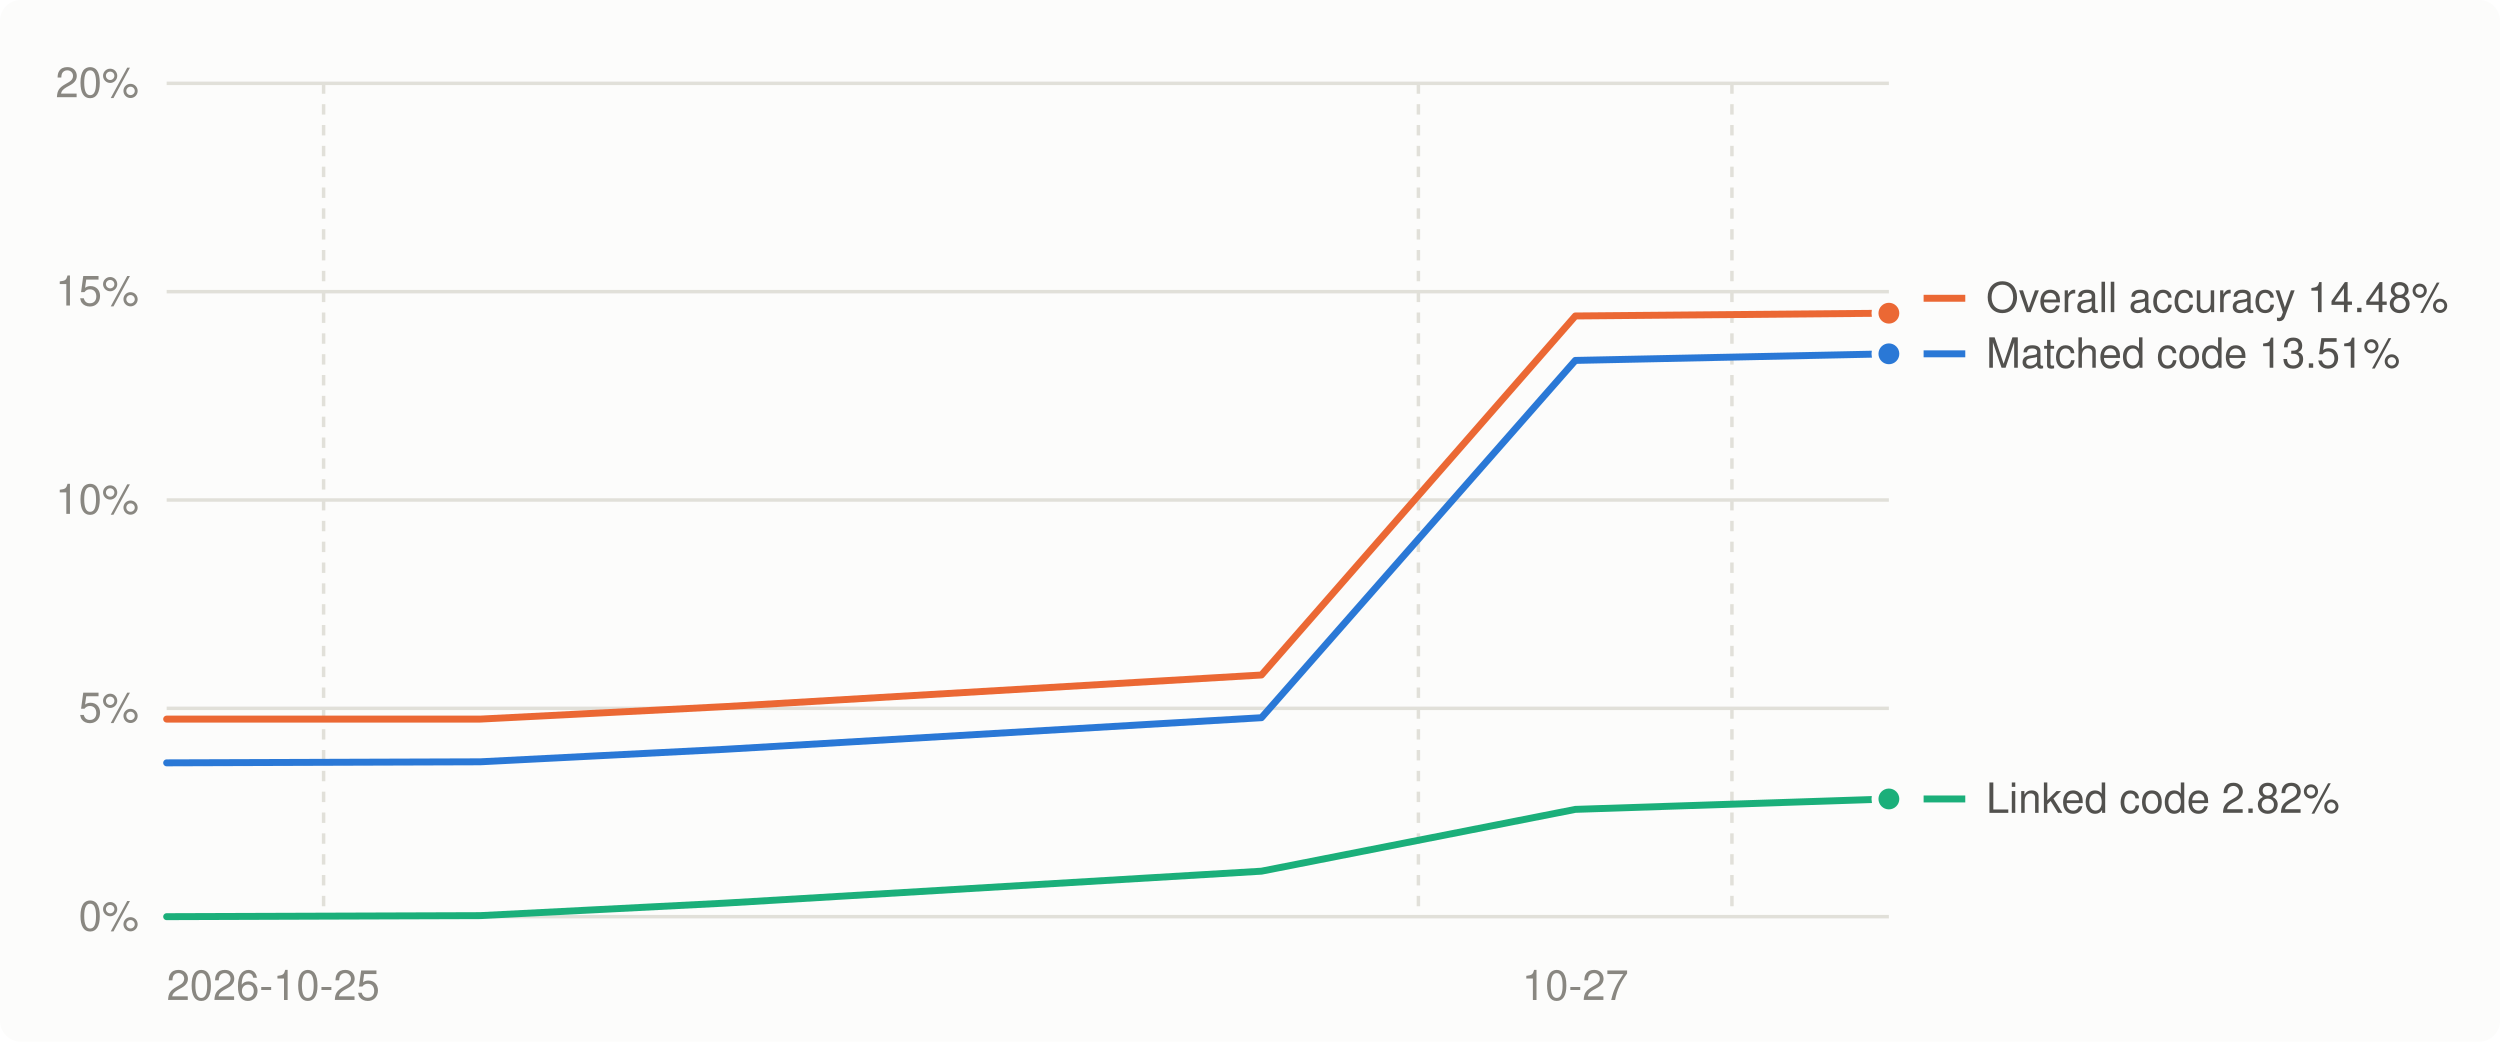
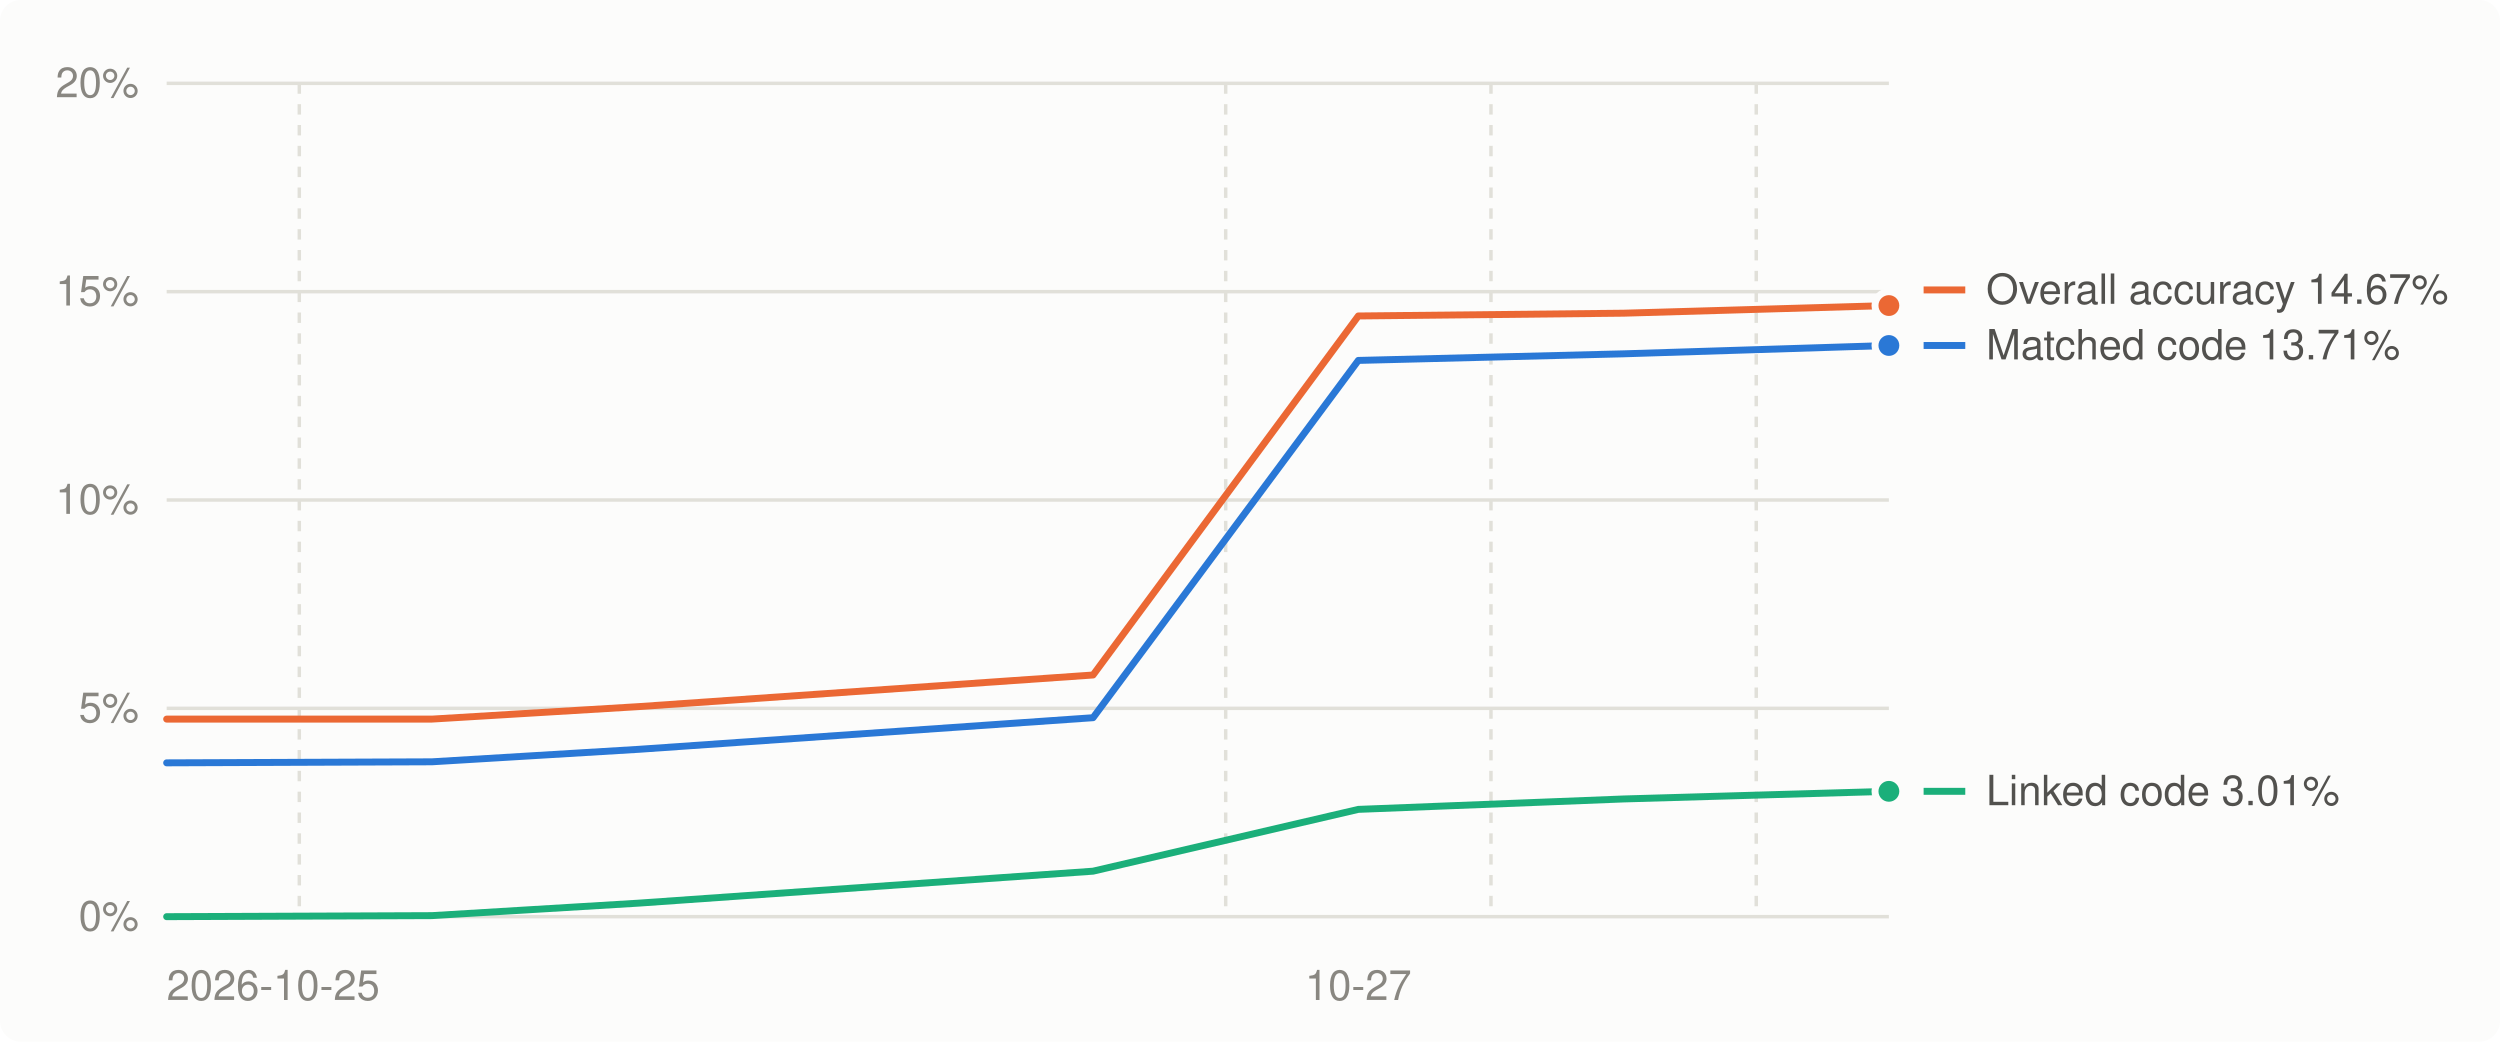
<svg xmlns="http://www.w3.org/2000/svg" viewBox="0 0 720 300" width="720" height="300" role="img" aria-label="Decompilation progress over time (Europe)">
  <style>
.bg{fill:#fcfcfb}.grid{stroke:#e1e0d9}.muted{fill:#898781}.lbl{fill:#52514e}.ln0{stroke:#2a78d6}.dot0{fill:#2a78d6;stroke:#fcfcfb}.ln1{stroke:#eb6834}.dot1{fill:#eb6834;stroke:#fcfcfb}.ln2{stroke:#1baf7a}.dot2{fill:#1baf7a;stroke:#fcfcfb}
@media (prefers-color-scheme: dark){.bg{fill:#1a1a19}.grid{stroke:#2c2c2a}.muted{fill:#898781}.lbl{fill:#c3c2b7}.ln0{stroke:#3987e5}.dot0{fill:#3987e5;stroke:#1a1a19}.ln1{stroke:#d95926}.dot1{fill:#d95926;stroke:#1a1a19}.ln2{stroke:#199e70}.dot2{fill:#199e70;stroke:#1a1a19}}
text{font:12px -apple-system,BlinkMacSystemFont,'Segoe UI',Helvetica,Arial,sans-serif}
</style>
  <rect class="bg" width="720" height="300" rx="6" />
  <line x1="48" x2="544" y1="264.0" y2="264.0" class="grid" stroke-width="1" />
  <text x="40" y="268.0" class="muted" text-anchor="end">0%</text>
  <line x1="48" x2="544" y1="204.0" y2="204.0" class="grid" stroke-width="1" />
  <text x="40" y="208.0" class="muted" text-anchor="end">5%</text>
  <line x1="48" x2="544" y1="144.0" y2="144.0" class="grid" stroke-width="1" />
  <text x="40" y="148.0" class="muted" text-anchor="end">10%</text>
  <line x1="48" x2="544" y1="84.0" y2="84.0" class="grid" stroke-width="1" />
  <text x="40" y="88.0" class="muted" text-anchor="end">15%</text>
  <line x1="48" x2="544" y1="24.0" y2="24.0" class="grid" stroke-width="1" />
  <text x="40" y="28.0" class="muted" text-anchor="end">20%</text>
-   <line x1="93.2" x2="93.2" y1="24" y2="264" class="grid" stroke-width="1" stroke-dasharray="3 3" />
-   <line x1="408.5" x2="408.5" y1="24" y2="264" class="grid" stroke-width="1" stroke-dasharray="3 3" />
-   <line x1="498.8" x2="498.8" y1="24" y2="264" class="grid" stroke-width="1" stroke-dasharray="3 3" />
+   <line x1="86.2" x2="86.2" y1="24" y2="264" class="grid" stroke-width="1" stroke-dasharray="3 3" />
+   <line x1="353.0" x2="353.0" y1="24" y2="264" class="grid" stroke-width="1" stroke-dasharray="3 3" />
+   <line x1="429.4" x2="429.4" y1="24" y2="264" class="grid" stroke-width="1" stroke-dasharray="3 3" />
+   <line x1="505.8" x2="505.8" y1="24" y2="264" class="grid" stroke-width="1" stroke-dasharray="3 3" />
  <text class="muted" x="48.0" y="288" text-anchor="start">2026-10-25</text>
-   <text class="muted" x="453.7" y="288" text-anchor="middle">10-27</text>
-   <polyline points="48.0,219.7 138.3,219.4 208.8,215.8 363.3,206.7 453.7,103.8 544.0,101.9" fill="none" class="ln0" stroke-width="2" stroke-linejoin="round" stroke-linecap="round" />
-   <polyline points="48.0,207.1 138.3,207.1 208.8,203.5 363.3,194.4 453.7,91.0 544.0,90.2" fill="none" class="ln1" stroke-width="2" stroke-linejoin="round" stroke-linecap="round" />
-   <polyline points="48.0,264.0 138.3,263.7 208.8,260.1 363.3,250.9 453.7,233.1 544.0,230.1" fill="none" class="ln2" stroke-width="2" stroke-linejoin="round" stroke-linecap="round" />
-   <circle cx="544.0" cy="101.9" r="4" class="dot0" stroke-width="2" />
-   <circle cx="544.0" cy="90.2" r="4" class="dot1" stroke-width="2" />
-   <circle cx="544.0" cy="230.1" r="4" class="dot2" stroke-width="2" />
-   <line x1="554" x2="566" y1="230.1" y2="230.1" class="ln2" stroke-width="2" />
-   <text class="lbl" x="572" y="234.1">Linked code 2.82%</text>
-   <line x1="554" x2="566" y1="101.9" y2="101.9" class="ln0" stroke-width="2" />
-   <text class="lbl" x="572" y="105.9">Matched code 13.51%</text>
-   <line x1="554" x2="566" y1="85.9" y2="85.9" class="ln1" stroke-width="2" />
-   <text class="lbl" x="572" y="89.9">Overall accuracy 14.48%</text>
+   <text class="muted" x="391.2" y="288" text-anchor="middle">10-27</text>
+   <polyline points="48.0,219.7 124.4,219.4 184.0,215.8 314.8,206.7 391.2,103.8 467.6,101.9 544.0,99.5" fill="none" class="ln0" stroke-width="2" stroke-linejoin="round" stroke-linecap="round" />
+   <polyline points="48.0,207.1 124.4,207.1 184.0,203.5 314.8,194.4 391.2,91.0 467.6,90.2 544.0,88.0" fill="none" class="ln1" stroke-width="2" stroke-linejoin="round" stroke-linecap="round" />
+   <polyline points="48.0,264.0 124.4,263.7 184.0,260.1 314.8,250.9 391.2,233.1 467.6,230.1 544.0,227.9" fill="none" class="ln2" stroke-width="2" stroke-linejoin="round" stroke-linecap="round" />
+   <circle cx="544.0" cy="99.5" r="4" class="dot0" stroke-width="2" />
+   <circle cx="544.0" cy="88.0" r="4" class="dot1" stroke-width="2" />
+   <circle cx="544.0" cy="227.9" r="4" class="dot2" stroke-width="2" />
+   <line x1="554" x2="566" y1="227.9" y2="227.9" class="ln2" stroke-width="2" />
+   <text class="lbl" x="572" y="231.9">Linked code 3.01%</text>
+   <line x1="554" x2="566" y1="99.5" y2="99.5" class="ln0" stroke-width="2" />
+   <text class="lbl" x="572" y="103.5">Matched code 13.71%</text>
+   <line x1="554" x2="566" y1="83.5" y2="83.5" class="ln1" stroke-width="2" />
+   <text class="lbl" x="572" y="87.5">Overall accuracy 14.67%</text>
</svg>
